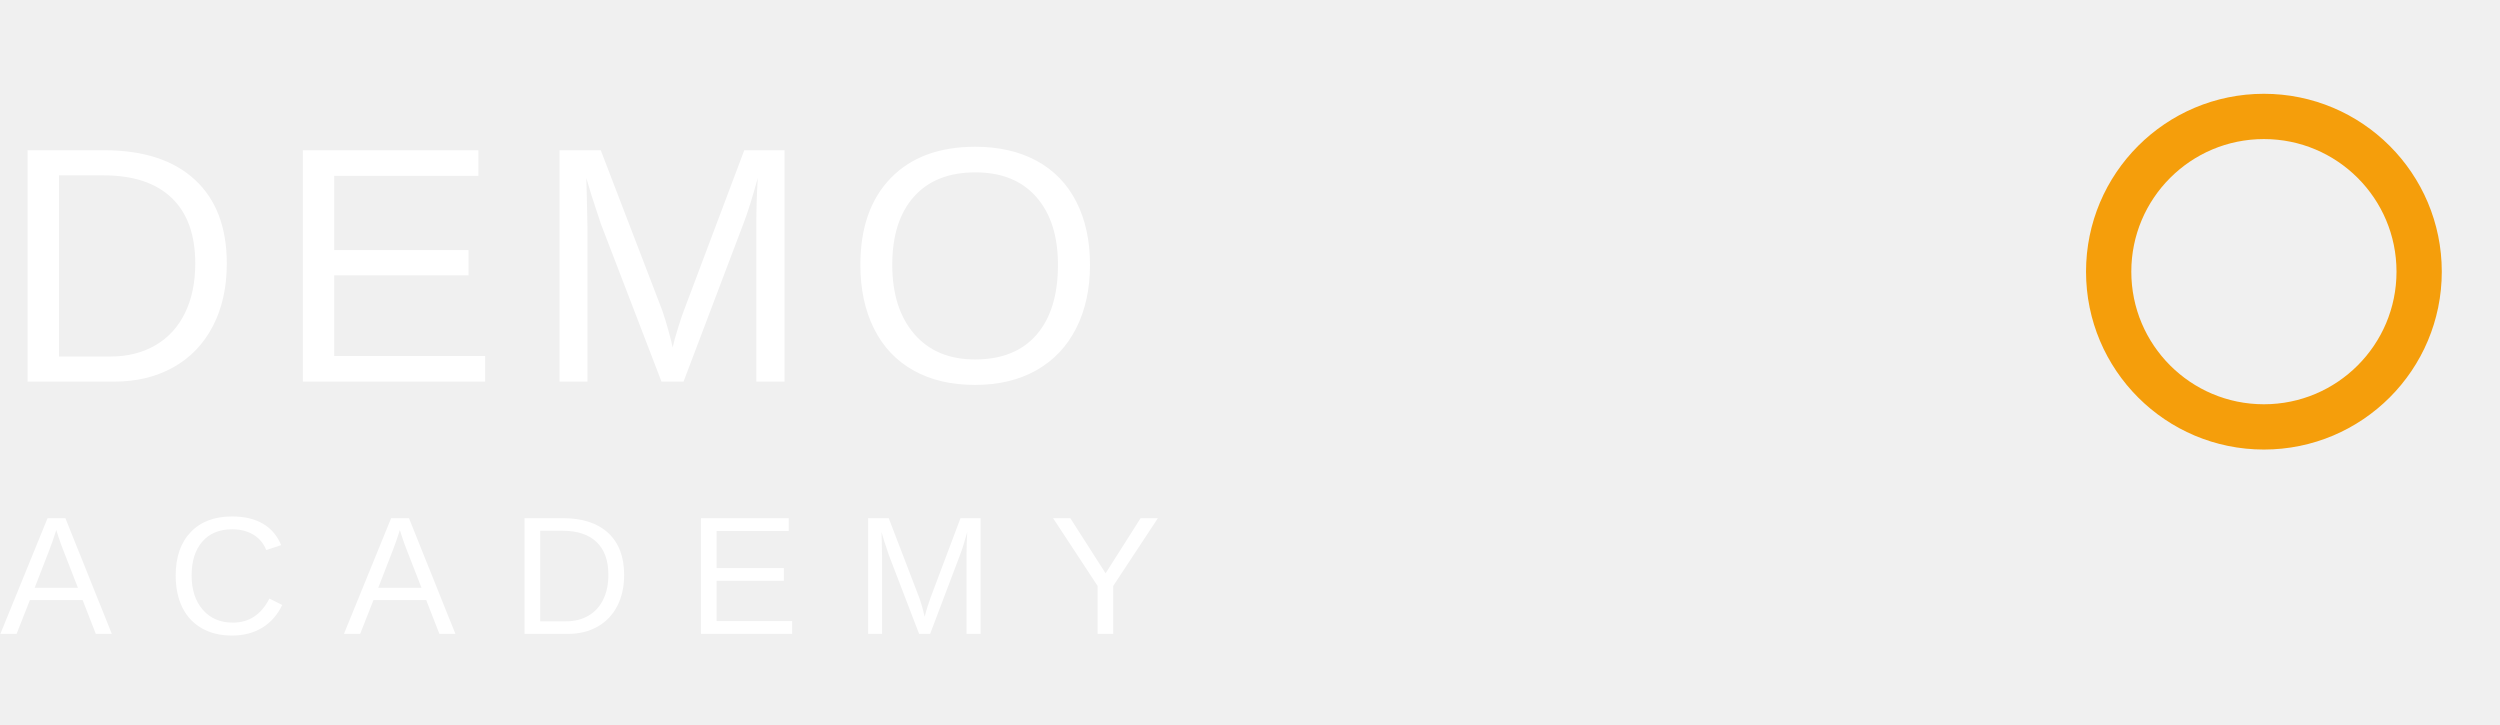
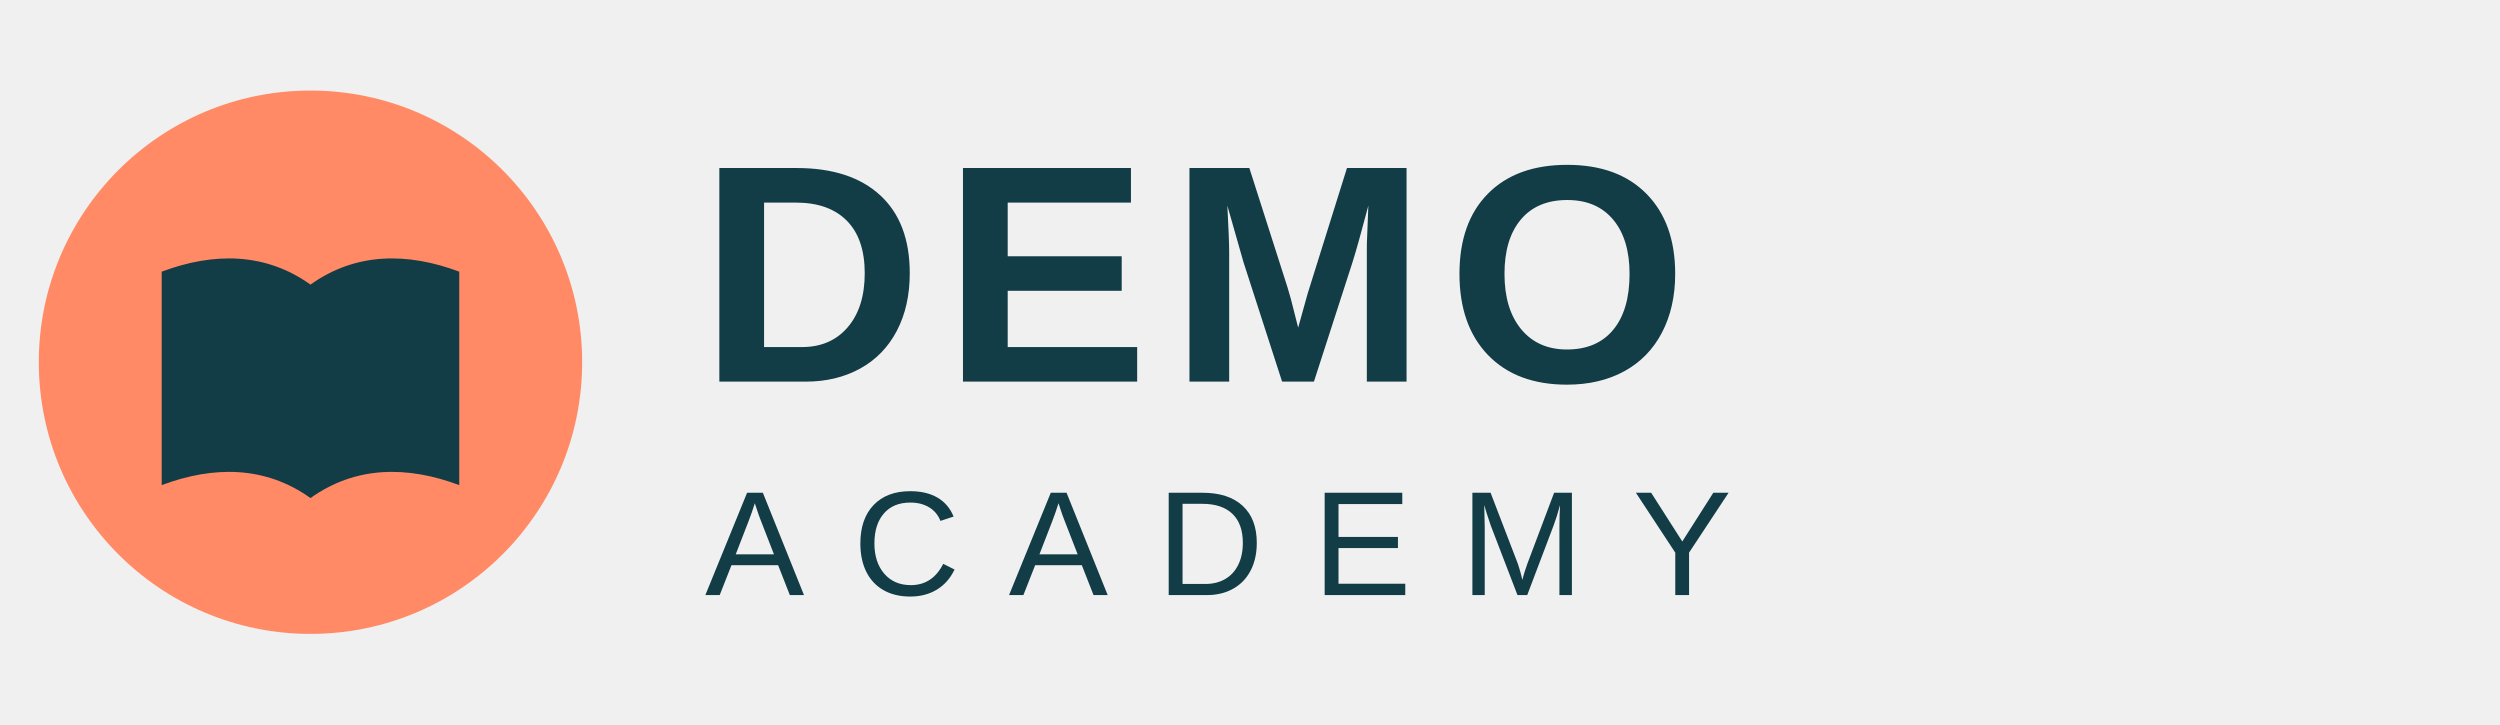
<svg xmlns="http://www.w3.org/2000/svg" viewBox="0 0 773 224" width="773" height="224">
-   <g fill="#fff" font-family="Jost, Futura, 'Century Gothic', Arial, sans-serif">
-     <text x="0" y="118" font-size="104" font-weight="500" letter-spacing="10">DEMO</text>
-     <text x="0" y="196" font-size="52" letter-spacing="17">ACADEMY</text>
+   <circle cx="96" cy="112" r="84" fill="#ff8a65" />
+   <path d="M50 84c16-6 32-6 46 4v66c-14-10-30-10-46-4zM142 84c-16-6-32-6-46 4v66c14-10 30-10 46-4z" fill="#123c46" />
+   <g fill="#123c46" font-family="Jost, Futura, 'Century Gothic', Arial, sans-serif">
+     <text x="216" y="118" font-size="96" font-weight="600" letter-spacing="6">DEMO</text>
+     <text x="218" y="184" font-size="46" font-weight="500" letter-spacing="15">ACADEMY</text>
  </g>
-   <circle cx="700" cy="84" r="48" fill="none" stroke="#f59e0b" stroke-width="14" />
</svg>
